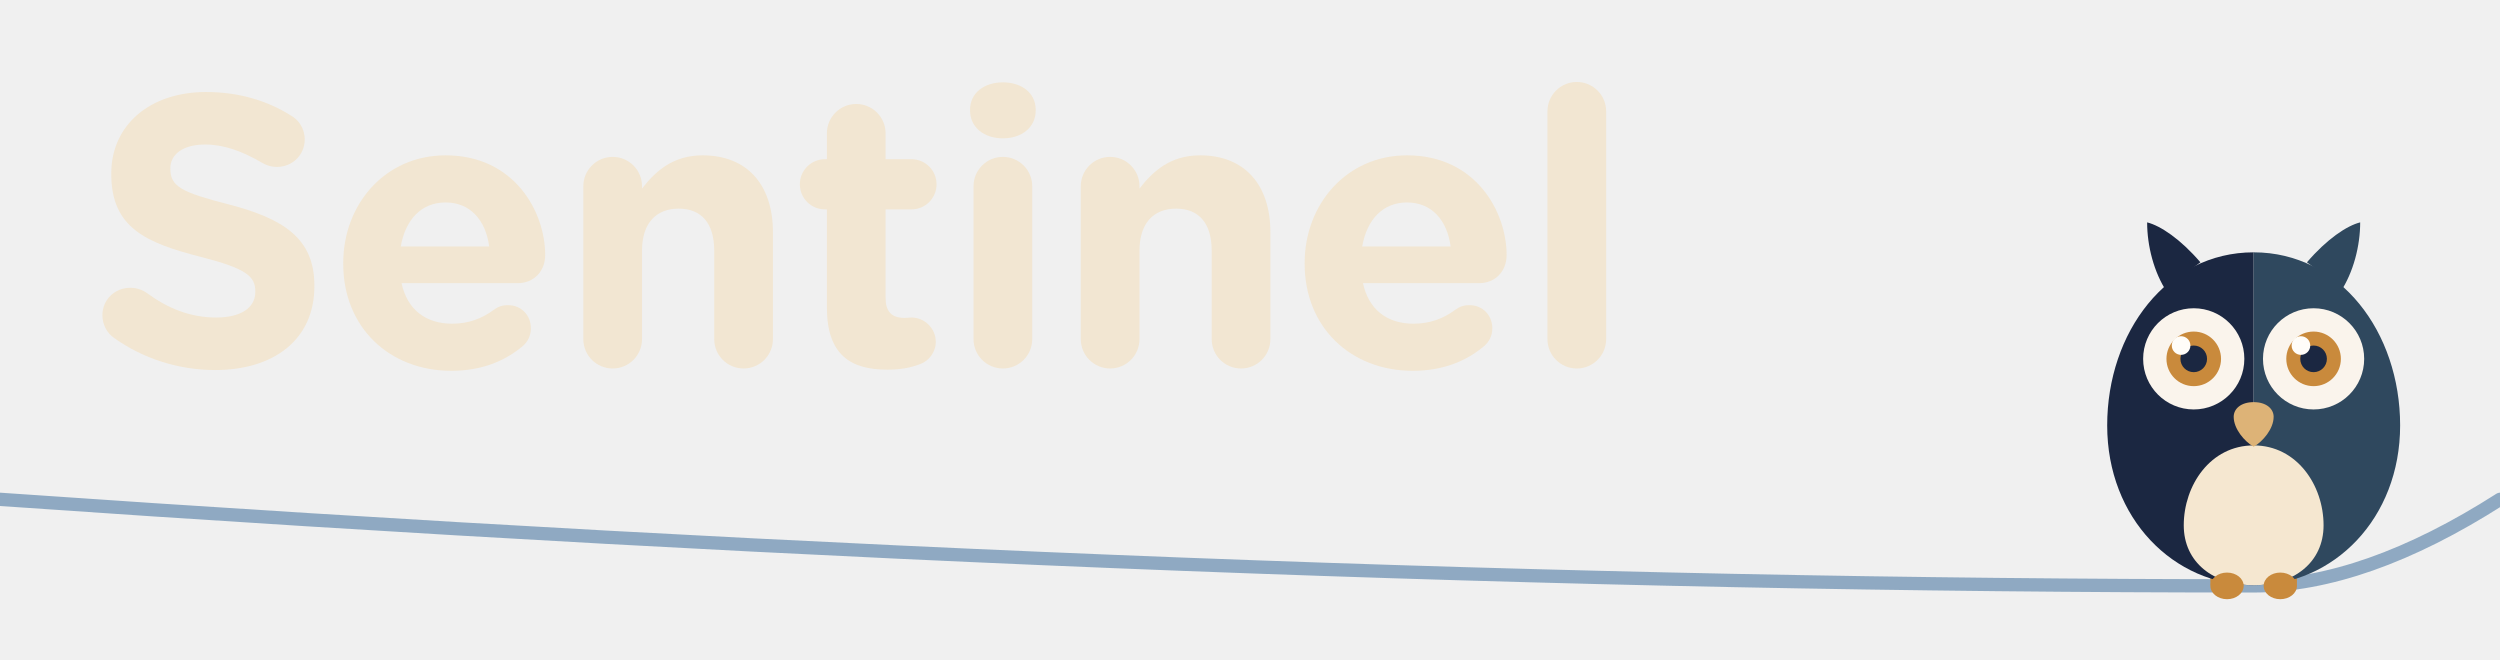
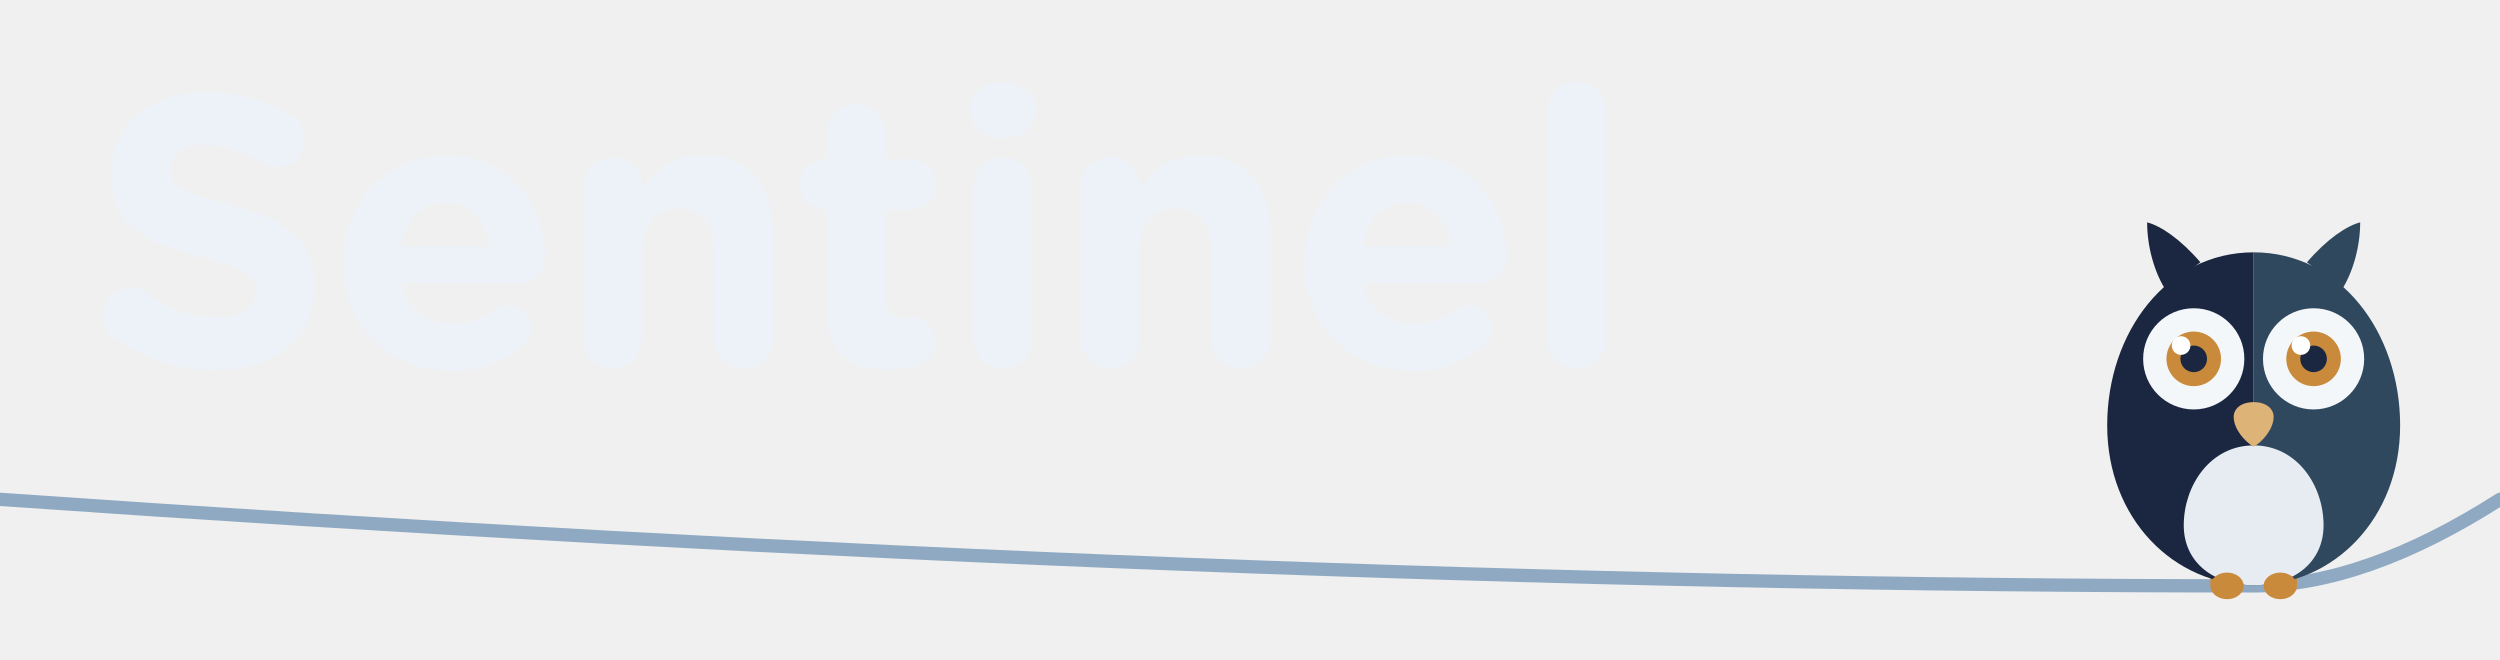
<svg xmlns="http://www.w3.org/2000/svg" viewBox="0 0 751 198" width="751" height="198" role="img" aria-label="Sentinel">
  <path d="M0,150.0 Q372.4,176.0 677.0,176.0 Q710.3,176.0 751,150.0" fill="none" stroke="#8aa6c0" stroke-width="4.0" stroke-linecap="round" opacity="0.95" />
  <g transform="translate(613.00,61.80) scale(2)">
    <path fill="#1b2741" d="M24,8.5 C21,5 18,3 16,2.5 C16,6 17,10 19,13 C20.5,11.2 22.3,9.7 24,8.5 Z" />
    <path fill="#2f485e" d="M40,8.5 C43,5 46,3 48,2.5 C48,6 47,10 45,13 C43.5,11.2 41.7,9.7 40,8.5 Z" />
    <rect fill="#c98a3c" x="25.5" y="54.0" width="5" height="4.5" rx="2" />
    <rect fill="#c98a3c" x="33.5" y="54.0" width="5" height="4.5" rx="2" />
    <path fill="#1b2741" d="M32,7 C19,7 10,19 10,33 C10,47 20,57 32,57 Z" />
    <path fill="#2f485e" d="M32,7 C45,7 54,19 54,33 C54,47 44,57 32,57 Z" />
-     <path fill="#f5e7d0" d="M32,36 C25.5,36 21.5,42 21.5,48 C21.5,53.6 26,57 32,57 C38,57 42.5,53.6 42.5,48 C42.5,42 38.5,36 32,36 Z" />
-     <circle fill="#faf4ec" cx="23" cy="23" r="7.6" />
-     <circle fill="#faf4ec" cx="41" cy="23" r="7.6" />
+     <path fill="#e6ecf2" d="M32,36 C25.5,36 21.5,42 21.5,48 C21.5,53.6 26,57 32,57 C38,57 42.5,53.6 42.5,48 C42.5,42 38.5,36 32,36 Z" />
+     <circle fill="#f4f7fa" cx="23" cy="23" r="7.6" />
+     <circle fill="#f4f7fa" cx="41" cy="23" r="7.6" />
    <circle fill="#c98a3c" cx="23" cy="23" r="4.1" />
    <circle fill="#1b2741" cx="23" cy="23" r="2.0" />
    <circle fill="#c98a3c" cx="41" cy="23" r="4.1" />
    <circle fill="#1b2741" cx="41" cy="23" r="2.0" />
-     <circle fill="#fffdf9" cx="21.1" cy="21.0" r="1.4" />
-     <circle fill="#fffdf9" cx="39.1" cy="21.0" r="1.4" />
+     <circle fill="#ffffff" cx="21.1" cy="21.0" r="1.4" />
+     <circle fill="#ffffff" cx="39.1" cy="21.0" r="1.4" />
    <path fill="#ddb377" d="M32,29.5 C30.1,29.5 29,30.5 29,31.7 C29,33.5 30.6,35.4 32,36.2 C33.4,35.4 35,33.5 35,31.7 C35,30.5 33.9,29.5 32,29.5 Z" />
  </g>
  <rect fill="#c98a3c" x="664.00" y="172.00" width="10.00" height="8.0" rx="5.00" />
  <rect fill="#c98a3c" x="680.00" y="172.00" width="10.00" height="8.0" rx="5.00" />
-   <g fill="#f2e6d2" transform="translate(26.00,110.00)">
+   <g fill="#edf2f8" transform="translate(26.00,110.00)">
    <path transform="translate(0.000,0)" d="M 38.629 1.16 C 56.145 1.16 68.441 -7.887 68.441 -24.012 L 68.441 -24.242 C 68.441 -38.395 59.16 -44.312 42.688 -48.605 C 28.652 -52.199 25.172 -53.941 25.172 -59.277 L 25.172 -59.508 C 25.172 -63.453 28.77 -66.586 35.613 -66.586 C 41.18 -66.586 46.746 -64.613 52.664 -61.133 C 54.055 -60.32 55.449 -59.855 57.188 -59.855 C 61.828 -59.855 65.539 -63.453 65.539 -68.094 C 65.539 -71.57 63.566 -74.008 61.598 -75.168 C 54.289 -79.809 45.703 -82.359 35.844 -82.359 C 19.258 -82.359 7.426 -72.617 7.426 -57.883 L 7.426 -57.652 C 7.426 -41.527 17.98 -37.004 34.336 -32.828 C 47.906 -29.348 50.691 -27.027 50.691 -22.504 L 50.691 -22.273 C 50.691 -17.516 46.285 -14.617 38.977 -14.617 C 31.09 -14.617 24.359 -17.398 18.211 -21.926 C 17.051 -22.734 15.43 -23.547 13.109 -23.547 C 8.469 -23.547 4.758 -19.953 4.758 -15.312 C 4.758 -12.527 6.148 -9.977 8.121 -8.586 C 17.168 -2.09 27.957 1.16 38.629 1.16 Z M 38.629 1.16" />
    <path transform="translate(72.234,0)" d="M 22.156 -35.961 C 23.547 -43.965 28.305 -49.184 35.613 -49.184 C 43.035 -49.184 47.676 -43.848 48.719 -35.961 Z M 58.93 -6.148 C 60.203 -7.309 61.246 -9.047 61.246 -11.367 C 61.246 -15.312 58.348 -18.328 54.402 -18.328 C 52.547 -18.328 51.387 -17.863 50.113 -16.938 C 46.516 -14.27 42.457 -12.762 37.586 -12.762 C 29.695 -12.762 24.129 -16.938 22.387 -24.941 L 57.305 -24.941 C 61.945 -24.941 65.539 -28.305 65.539 -33.406 C 65.539 -46.285 56.375 -63.336 35.613 -63.336 C 17.516 -63.336 4.871 -48.719 4.871 -30.973 L 4.871 -30.738 C 4.871 -11.715 18.676 1.391 37.352 1.391 C 46.398 1.391 53.477 -1.508 58.93 -6.148 Z M 58.93 -6.148" />
    <path transform="translate(141.344,0)" d="M 7.887 -8.121 C 7.887 -3.246 11.832 0.695 16.703 0.695 C 21.574 0.695 25.52 -3.246 25.52 -8.121 L 25.52 -34.684 C 25.52 -43.035 29.812 -47.328 36.539 -47.328 C 43.27 -47.328 47.211 -43.035 47.211 -34.684 L 47.211 -8.121 C 47.211 -3.246 51.156 0.695 56.027 0.695 C 60.898 0.695 64.844 -3.246 64.844 -8.121 L 64.844 -40.254 C 64.844 -54.52 57.07 -63.336 43.73 -63.336 C 34.801 -63.336 29.578 -58.578 25.52 -53.359 L 25.52 -54.055 C 25.52 -58.93 21.574 -62.871 16.703 -62.871 C 11.832 -62.871 7.887 -58.93 7.887 -54.055 Z M 7.887 -8.121" />
    <path transform="translate(211.609,0)" d="M 28.883 1.043 C 32.711 1.043 35.727 0.578 38.977 -0.695 C 41.41 -1.625 43.5 -4.176 43.5 -7.309 C 43.5 -11.367 40.137 -14.617 36.191 -14.617 C 35.844 -14.617 34.684 -14.5 34.105 -14.5 C 30.16 -14.5 28.422 -16.473 28.422 -20.531 L 28.422 -47.098 L 36.191 -47.098 C 40.367 -47.098 43.73 -50.461 43.73 -54.637 C 43.73 -58.812 40.367 -62.176 36.191 -62.176 L 28.422 -62.176 L 28.422 -69.949 C 28.422 -74.82 24.477 -78.766 19.605 -78.766 C 14.73 -78.766 10.789 -74.82 10.789 -69.949 L 10.789 -62.176 L 10.207 -62.176 C 6.031 -62.176 2.668 -58.812 2.668 -54.637 C 2.668 -50.461 6.031 -47.098 10.207 -47.098 L 10.789 -47.098 L 10.789 -17.633 C 10.789 -3.246 18.098 1.043 28.883 1.043 Z M 28.883 1.043" />
    <path transform="translate(257.750,0)" d="M 7.656 -76.793 C 7.656 -71.688 11.949 -68.441 17.516 -68.441 C 23.086 -68.441 27.375 -71.688 27.375 -76.793 L 27.375 -77.023 C 27.375 -82.129 23.086 -85.262 17.516 -85.262 C 11.949 -85.262 7.656 -82.129 7.656 -77.023 Z M 8.699 -8.121 C 8.699 -3.246 12.645 0.695 17.516 0.695 C 22.387 0.695 26.332 -3.246 26.332 -8.121 L 26.332 -54.055 C 26.332 -58.93 22.387 -62.871 17.516 -62.871 C 12.645 -62.871 8.699 -58.93 8.699 -54.055 Z M 8.699 -8.121" />
    <path transform="translate(290.781,0)" d="M 7.887 -8.121 C 7.887 -3.246 11.832 0.695 16.703 0.695 C 21.574 0.695 25.52 -3.246 25.52 -8.121 L 25.52 -34.684 C 25.52 -43.035 29.812 -47.328 36.539 -47.328 C 43.27 -47.328 47.211 -43.035 47.211 -34.684 L 47.211 -8.121 C 47.211 -3.246 51.156 0.695 56.027 0.695 C 60.898 0.695 64.844 -3.246 64.844 -8.121 L 64.844 -40.254 C 64.844 -54.52 57.07 -63.336 43.73 -63.336 C 34.801 -63.336 29.578 -58.578 25.52 -53.359 L 25.52 -54.055 C 25.52 -58.93 21.574 -62.871 16.703 -62.871 C 11.832 -62.871 7.887 -58.93 7.887 -54.055 Z M 7.887 -8.121" />
    <path transform="translate(361.047,0)" d="M 22.156 -35.961 C 23.547 -43.965 28.305 -49.184 35.613 -49.184 C 43.035 -49.184 47.676 -43.848 48.719 -35.961 Z M 58.93 -6.148 C 60.203 -7.309 61.246 -9.047 61.246 -11.367 C 61.246 -15.312 58.348 -18.328 54.402 -18.328 C 52.547 -18.328 51.387 -17.863 50.113 -16.938 C 46.516 -14.27 42.457 -12.762 37.586 -12.762 C 29.695 -12.762 24.129 -16.938 22.387 -24.941 L 57.305 -24.941 C 61.945 -24.941 65.539 -28.305 65.539 -33.406 C 65.539 -46.285 56.375 -63.336 35.613 -63.336 C 17.516 -63.336 4.871 -48.719 4.871 -30.973 L 4.871 -30.738 C 4.871 -11.715 18.676 1.391 37.352 1.391 C 46.398 1.391 53.477 -1.508 58.93 -6.148 Z M 58.93 -6.148" />
    <path transform="translate(430.156,0)" d="M 8.699 -8.121 C 8.699 -3.246 12.645 0.695 17.516 0.695 C 22.387 0.695 26.332 -3.246 26.332 -8.121 L 26.332 -76.559 C 26.332 -81.434 22.387 -85.375 17.516 -85.375 C 12.645 -85.375 8.699 -81.434 8.699 -76.559 Z M 8.699 -8.121" />
  </g>
</svg>
